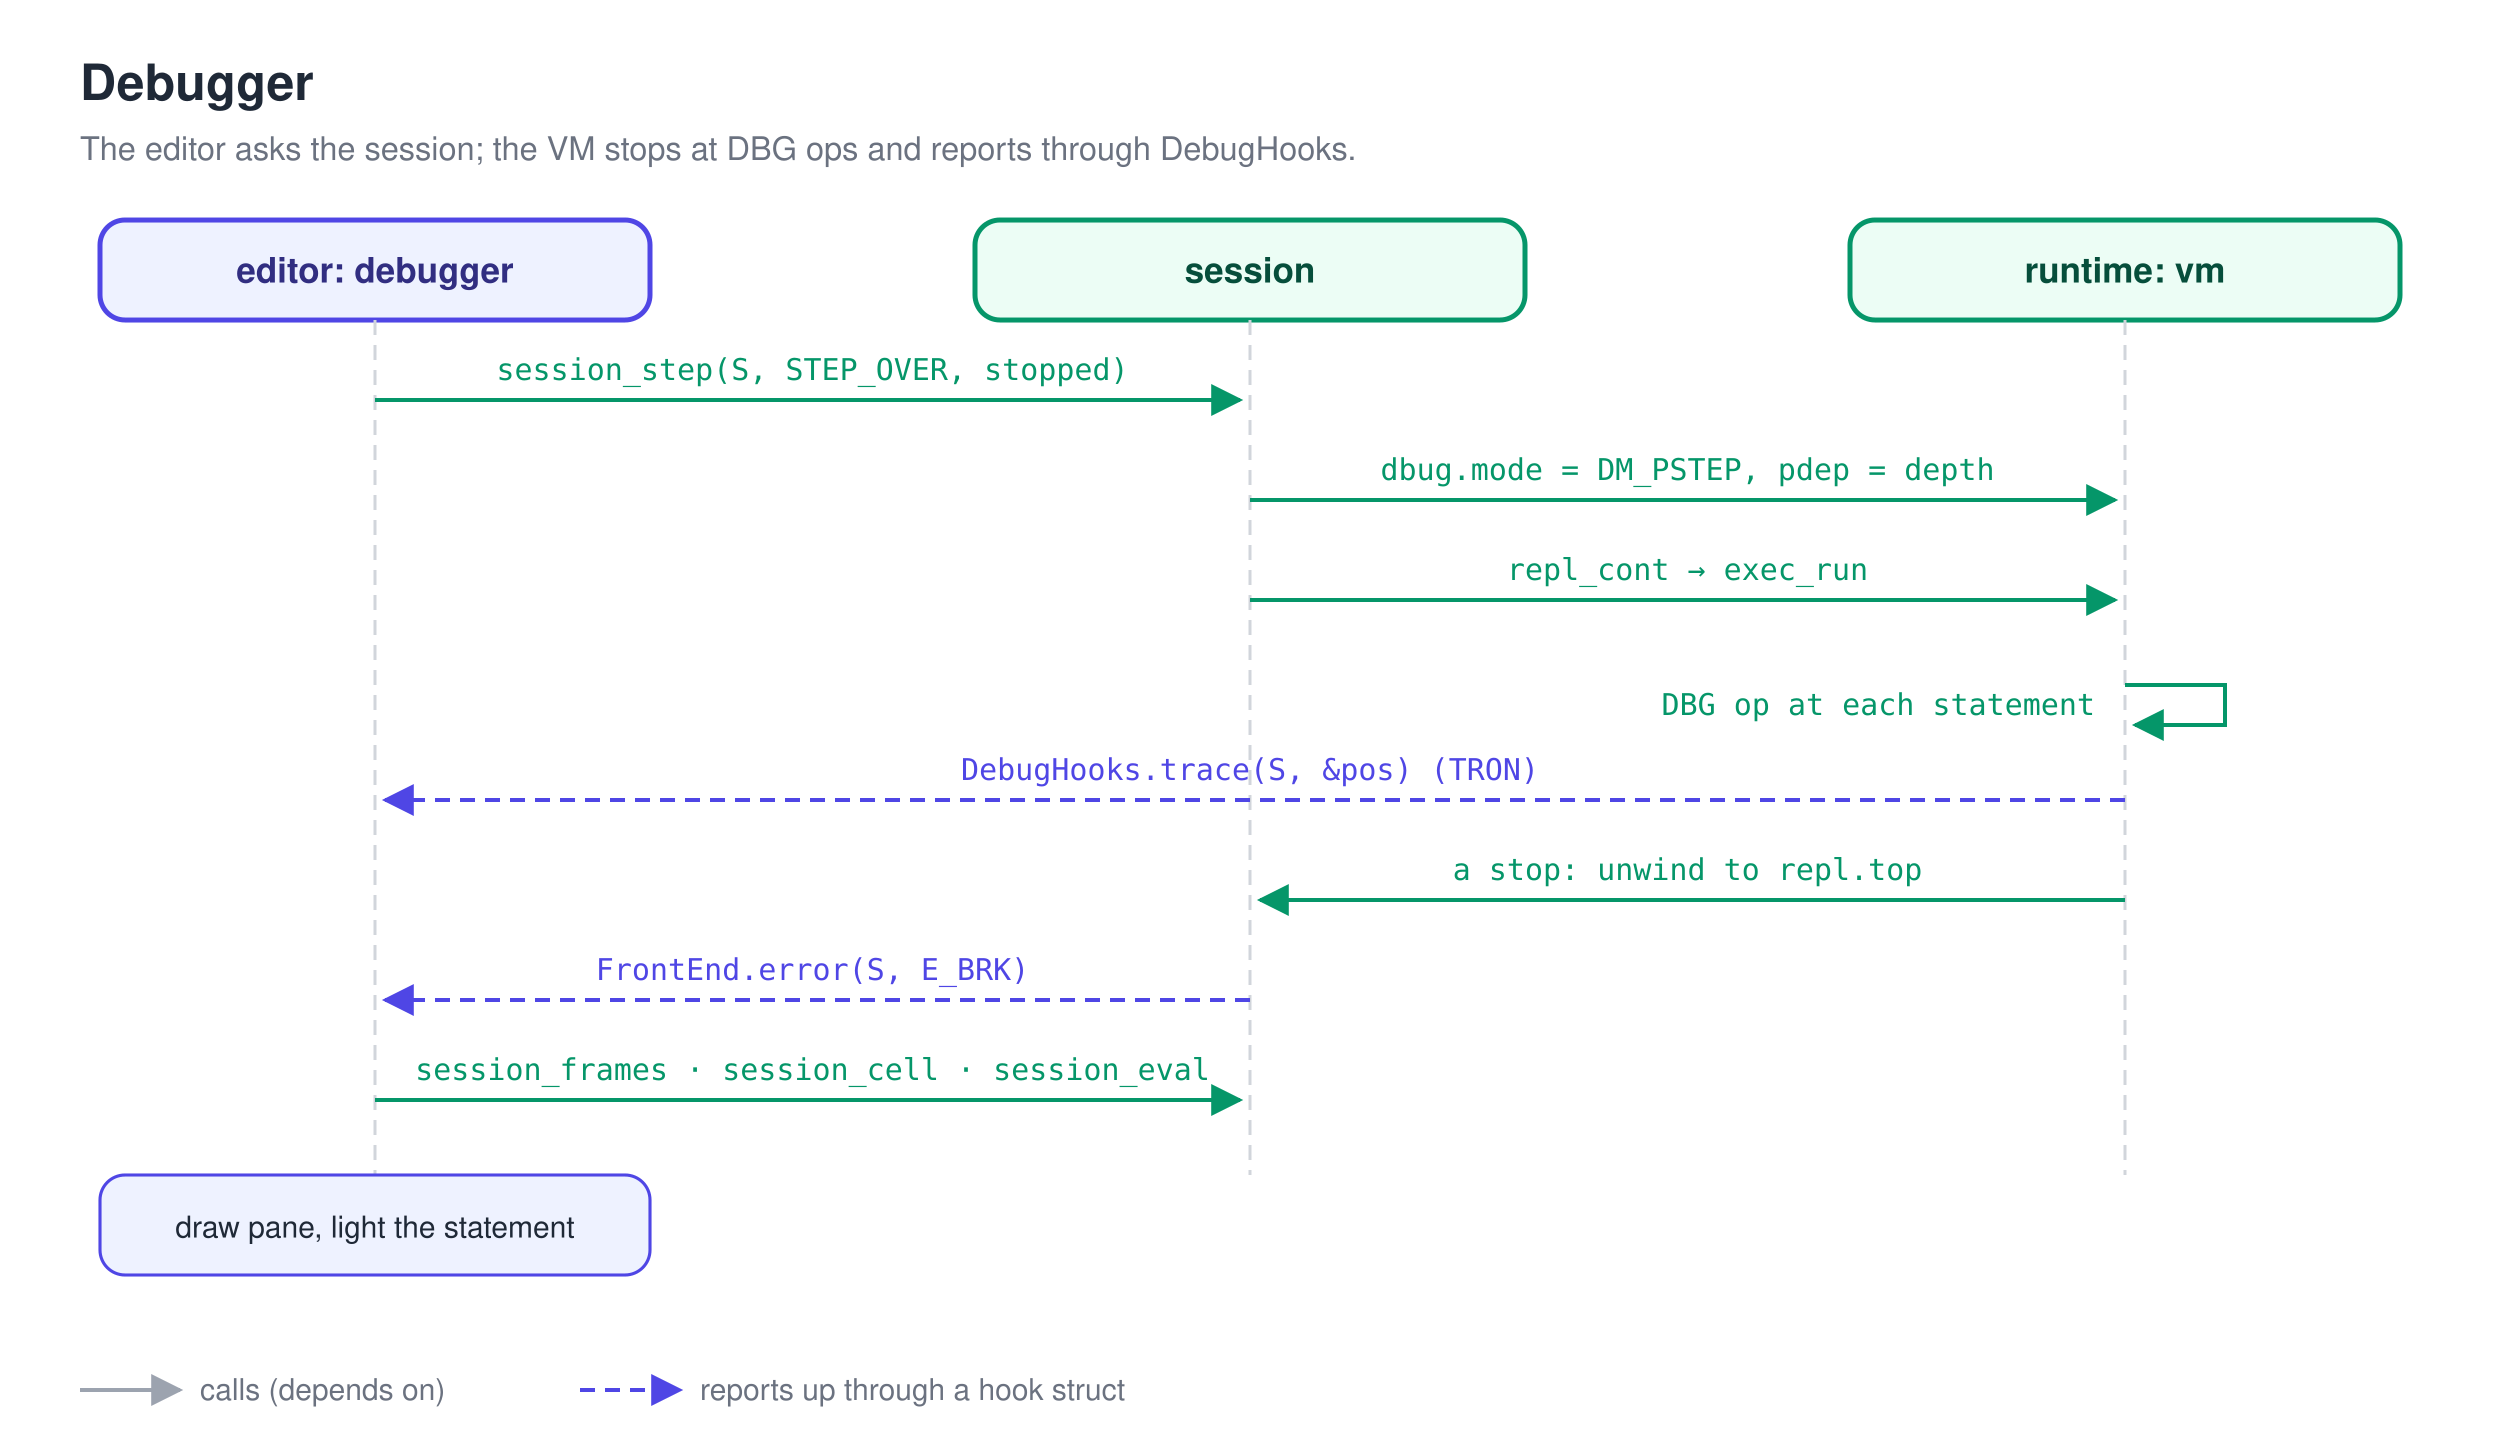
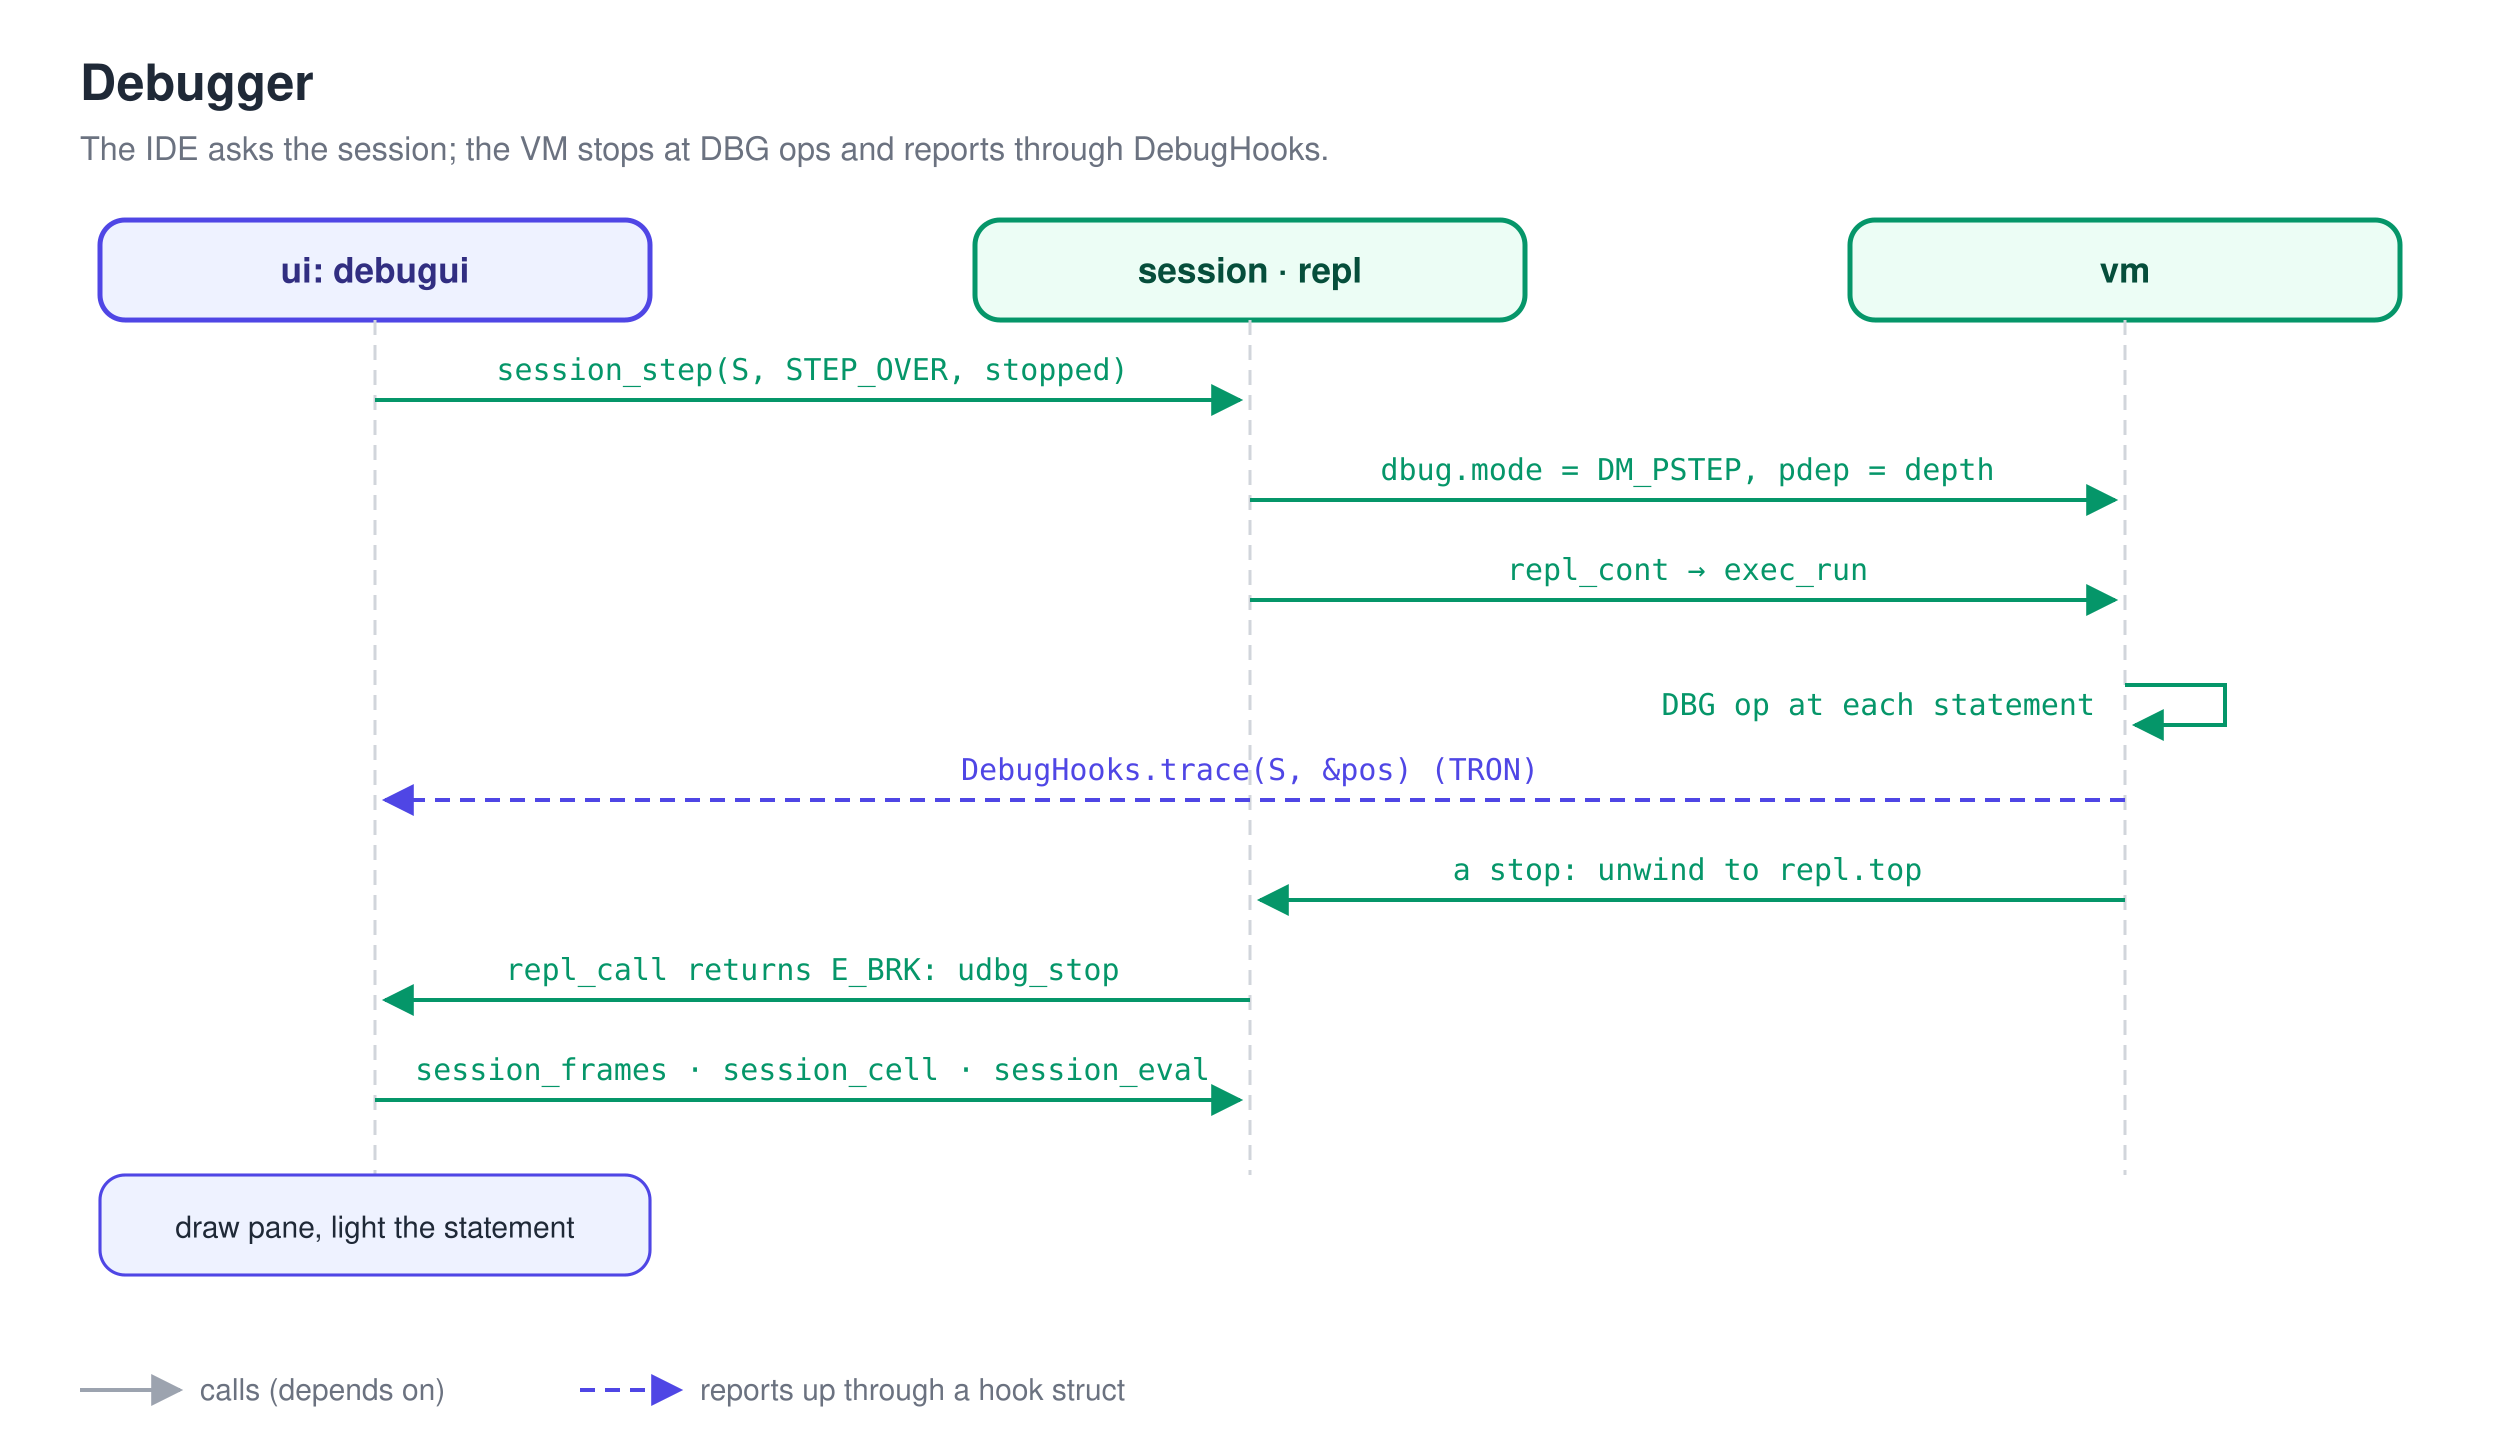
<svg xmlns="http://www.w3.org/2000/svg" width="1000" height="580" viewBox="0 0 1000 580">
  <defs>
    <marker id="ah059669" viewBox="0 0 10 10" refX="9" refY="5" markerWidth="8" markerHeight="8" orient="auto-start-reverse">
      <path d="M0,0 L10,5 L0,10 z" fill="#059669" />
    </marker>
    <marker id="ah4f46e5" viewBox="0 0 10 10" refX="9" refY="5" markerWidth="8" markerHeight="8" orient="auto-start-reverse">
      <path d="M0,0 L10,5 L0,10 z" fill="#4f46e5" />
    </marker>
    <marker id="ah9ca3af" viewBox="0 0 10 10" refX="9" refY="5" markerWidth="8" markerHeight="8" orient="auto-start-reverse">
      <path d="M0,0 L10,5 L0,10 z" fill="#9ca3af" />
    </marker>
    <marker id="ahd1d5db" viewBox="0 0 10 10" refX="9" refY="5" markerWidth="8" markerHeight="8" orient="auto-start-reverse">
      <path d="M0,0 L10,5 L0,10 z" fill="#d1d5db" />
    </marker>
  </defs>
  <rect width="1000" height="580" fill="#ffffff" />
  <text x="32" y="40" font-family="-apple-system, 'Segoe UI', Helvetica, Arial, sans-serif" font-size="20" font-weight="700" fill="#1f2937" text-anchor="start">Debugger</text>
-   <text x="32" y="64" font-family="-apple-system, 'Segoe UI', Helvetica, Arial, sans-serif" font-size="13" font-weight="400" fill="#6b7280" text-anchor="start">The editor asks the session; the VM stops at DBG ops and reports through DebugHooks.</text>
+   <text x="32" y="64" font-family="-apple-system, 'Segoe UI', Helvetica, Arial, sans-serif" font-size="13" font-weight="400" fill="#6b7280" text-anchor="start">The IDE asks the session; the VM stops at DBG ops and reports through DebugHooks.</text>
  <rect x="40" y="88" width="220" height="40" rx="10" fill="#eef2ff" stroke="#4f46e5" stroke-width="2" />
-   <text x="150" y="113" font-family="-apple-system, 'Segoe UI', Helvetica, Arial, sans-serif" font-size="14" font-weight="700" fill="#312e81" text-anchor="middle">editor: debugger</text>
+   <text x="150" y="113" font-family="-apple-system, 'Segoe UI', Helvetica, Arial, sans-serif" font-size="14" font-weight="700" fill="#312e81" text-anchor="middle">ui: debugui</text>
  <path d="M150,128 L150,470" fill="none" stroke="#d1d5db" stroke-width="1.2" stroke-dasharray="6 4" />
  <rect x="390" y="88" width="220" height="40" rx="10" fill="#ecfdf5" stroke="#059669" stroke-width="2" />
-   <text x="500" y="113" font-family="-apple-system, 'Segoe UI', Helvetica, Arial, sans-serif" font-size="14" font-weight="700" fill="#064e3b" text-anchor="middle">session</text>
+   <text x="500" y="113" font-family="-apple-system, 'Segoe UI', Helvetica, Arial, sans-serif" font-size="14" font-weight="700" fill="#064e3b" text-anchor="middle">session · repl</text>
  <path d="M500,128 L500,470" fill="none" stroke="#d1d5db" stroke-width="1.2" stroke-dasharray="6 4" />
  <rect x="740" y="88" width="220" height="40" rx="10" fill="#ecfdf5" stroke="#059669" stroke-width="2" />
-   <text x="850" y="113" font-family="-apple-system, 'Segoe UI', Helvetica, Arial, sans-serif" font-size="14" font-weight="700" fill="#064e3b" text-anchor="middle">runtime: vm</text>
+   <text x="850" y="113" font-family="-apple-system, 'Segoe UI', Helvetica, Arial, sans-serif" font-size="14" font-weight="700" fill="#064e3b" text-anchor="middle">vm</text>
  <path d="M850,128 L850,470" fill="none" stroke="#d1d5db" stroke-width="1.2" stroke-dasharray="6 4" />
  <path d="M150,160 L496,160" fill="none" stroke="#059669" stroke-width="1.6" marker-end="url(#ah059669)" />
  <text x="325.0" y="152" font-family="'SF Mono', Menlo, Consolas, monospace" font-size="12" font-weight="400" fill="#059669" text-anchor="middle">session_step(S, STEP_OVER, stopped)</text>
  <path d="M500,200 L846,200" fill="none" stroke="#059669" stroke-width="1.6" marker-end="url(#ah059669)" />
  <text x="675.0" y="192" font-family="'SF Mono', Menlo, Consolas, monospace" font-size="12" font-weight="400" fill="#059669" text-anchor="middle">dbug.mode = DM_PSTEP, pdep = depth</text>
  <path d="M500,240 L846,240" fill="none" stroke="#059669" stroke-width="1.6" marker-end="url(#ah059669)" />
  <text x="675.0" y="232" font-family="'SF Mono', Menlo, Consolas, monospace" font-size="12" font-weight="400" fill="#059669" text-anchor="middle">repl_cont → exec_run</text>
  <path d="M850,274 L890,274 L890,290 L854,290" fill="none" stroke="#059669" stroke-width="1.6" marker-end="url(#ah059669)" />
  <text x="838" y="286" font-family="'SF Mono', Menlo, Consolas, monospace" font-size="12" font-weight="400" fill="#059669" text-anchor="end">DBG op at each statement</text>
  <path d="M850,320 L154,320" fill="none" stroke="#4f46e5" stroke-width="1.6" stroke-dasharray="6 4" marker-end="url(#ah4f46e5)" />
  <text x="500.0" y="312" font-family="'SF Mono', Menlo, Consolas, monospace" font-size="12" font-weight="400" fill="#4f46e5" text-anchor="middle">DebugHooks.trace(S, &amp;pos)   (TRON)</text>
  <path d="M850,360 L504,360" fill="none" stroke="#059669" stroke-width="1.6" marker-end="url(#ah059669)" />
  <text x="675.0" y="352" font-family="'SF Mono', Menlo, Consolas, monospace" font-size="12" font-weight="400" fill="#059669" text-anchor="middle">a stop: unwind to repl.top</text>
-   <path d="M500,400 L154,400" fill="none" stroke="#4f46e5" stroke-width="1.6" stroke-dasharray="6 4" marker-end="url(#ah4f46e5)" />
-   <text x="325.0" y="392" font-family="'SF Mono', Menlo, Consolas, monospace" font-size="12" font-weight="400" fill="#4f46e5" text-anchor="middle">FrontEnd.error(S, E_BRK)</text>
+   <path d="M500,400 L154,400" fill="none" stroke="#059669" stroke-width="1.6" marker-end="url(#ah059669)" />
+   <text x="325.0" y="392" font-family="'SF Mono', Menlo, Consolas, monospace" font-size="12" font-weight="400" fill="#059669" text-anchor="middle">repl_call returns E_BRK: udbg_stop</text>
  <path d="M150,440 L496,440" fill="none" stroke="#059669" stroke-width="1.6" marker-end="url(#ah059669)" />
  <text x="325.0" y="432" font-family="'SF Mono', Menlo, Consolas, monospace" font-size="12" font-weight="400" fill="#059669" text-anchor="middle">session_frames · session_cell · session_eval</text>
  <rect x="40" y="470" width="220" height="40" rx="10" fill="#eef2ff" stroke="#4f46e5" stroke-width="1.25" />
  <text x="150" y="495" font-family="-apple-system, 'Segoe UI', Helvetica, Arial, sans-serif" font-size="12" font-weight="400" fill="#1f2937" text-anchor="middle">draw pane, light the statement</text>
  <path d="M32,556 L72,556" fill="none" stroke="#9ca3af" stroke-width="1.6" marker-end="url(#ah9ca3af)" />
  <text x="80" y="560" font-family="-apple-system, 'Segoe UI', Helvetica, Arial, sans-serif" font-size="12" font-weight="400" fill="#6b7280" text-anchor="start">calls (depends on)</text>
  <path d="M232,556 L272,556" fill="none" stroke="#4f46e5" stroke-width="1.6" stroke-dasharray="6 4" marker-end="url(#ah4f46e5)" />
  <text x="280" y="560" font-family="-apple-system, 'Segoe UI', Helvetica, Arial, sans-serif" font-size="12" font-weight="400" fill="#6b7280" text-anchor="start">reports up through a hook struct</text>
</svg>
